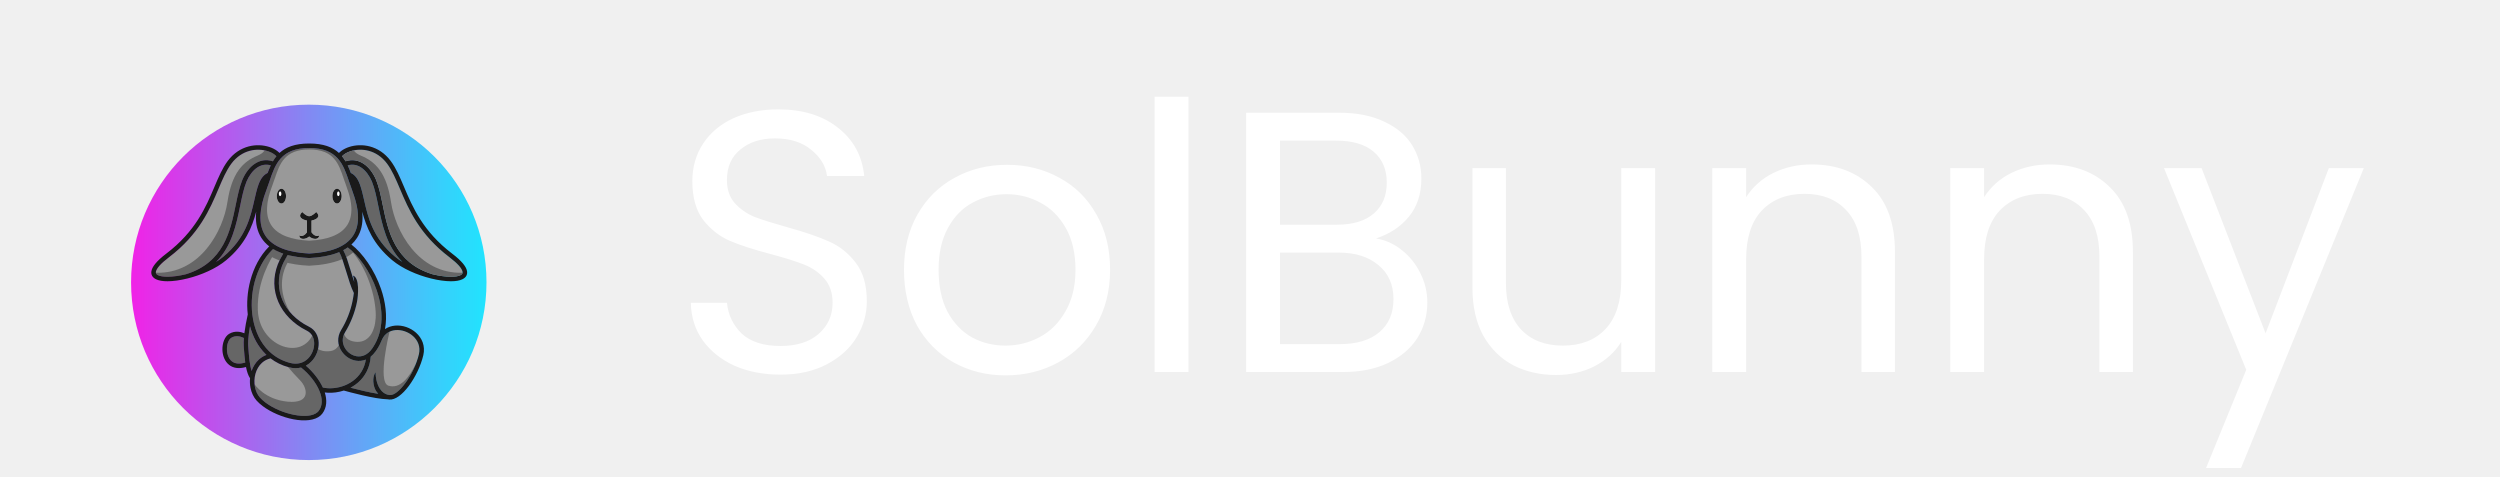
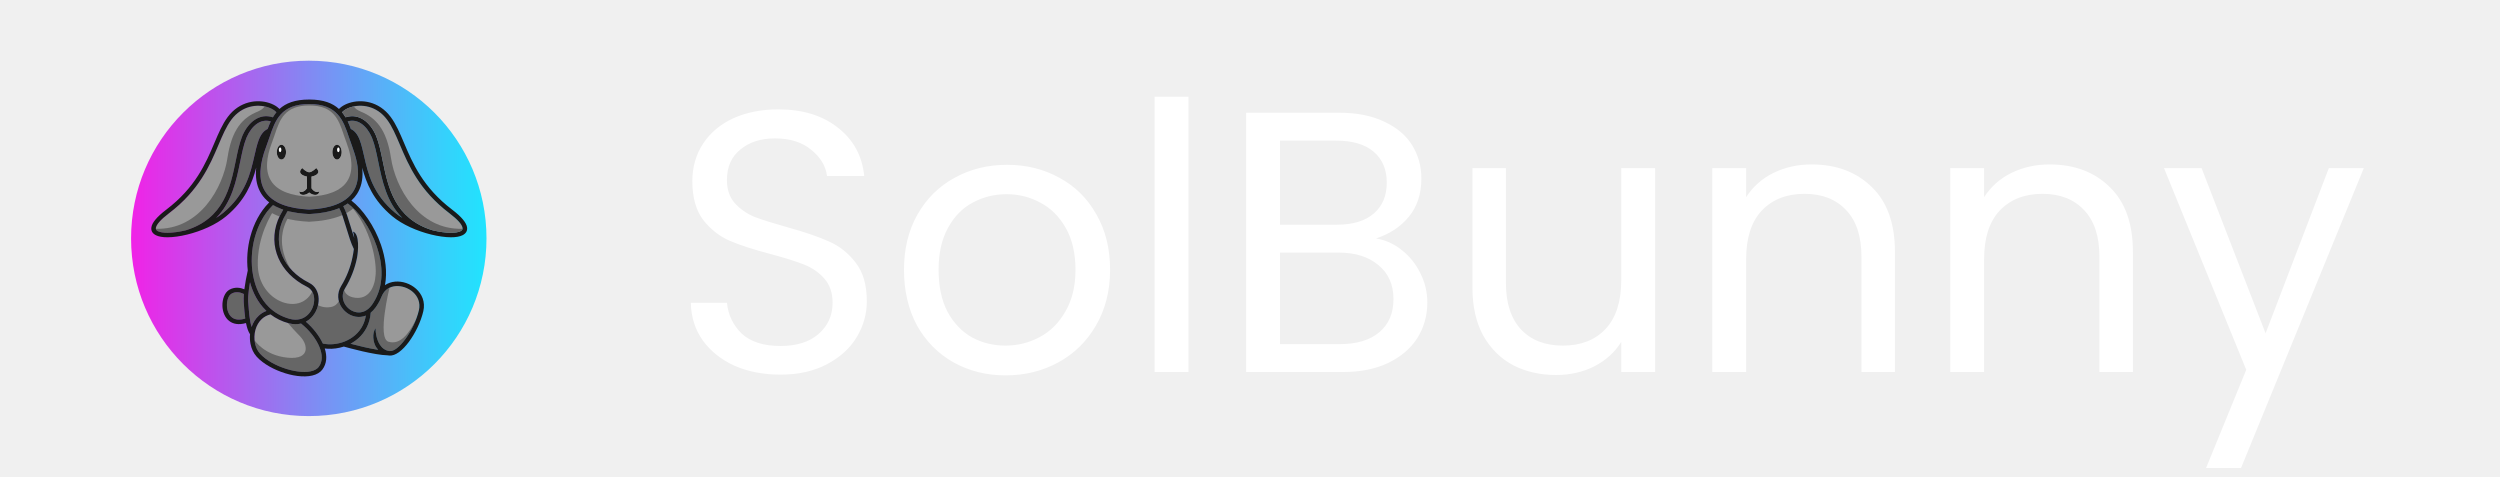
<svg xmlns="http://www.w3.org/2000/svg" width="168" height="32" viewBox="0 0 168 32" fill="none" version="1.1" id="svg895">
  <path d="M52.45 25.175C51.3 25.175 50.267 24.975 49.35 24.575C48.45 24.158 47.742 23.592 47.225 22.875C46.708 22.142 46.442 21.3 46.425 20.35H48.85C48.933 21.167 49.267 21.858 49.85 22.425C50.45 22.975 51.317 23.25 52.45 23.25C53.533 23.25 54.383 22.983 55 22.45C55.633 21.9 55.95 21.2 55.95 20.35C55.95 19.683 55.767 19.142 55.4 18.725C55.033 18.308 54.575 17.992 54.025 17.775C53.475 17.558 52.733 17.325 51.8 17.075C50.65 16.775 49.725 16.475 49.025 16.175C48.342 15.875 47.75 15.408 47.25 14.775C46.767 14.125 46.525 13.258 46.525 12.175C46.525 11.225 46.767 10.383 47.25 9.65C47.733 8.917 48.408 8.35 49.275 7.95C50.158 7.55 51.167 7.35 52.3 7.35C53.933 7.35 55.267 7.758 56.3 8.575C57.35 9.392 57.942 10.475 58.075 11.825H55.575C55.492 11.158 55.142 10.575 54.525 10.075C53.908 9.558 53.092 9.3 52.075 9.3C51.125 9.3 50.35 9.55 49.75 10.05C49.15 10.533 48.85 11.217 48.85 12.1C48.85 12.733 49.025 13.25 49.375 13.65C49.742 14.05 50.183 14.358 50.7 14.575C51.233 14.775 51.975 15.008 52.925 15.275C54.075 15.592 55 15.908 55.7 16.225C56.4 16.525 57 17 57.5 17.65C58 18.283 58.25 19.15 58.25 20.25C58.25 21.1 58.025 21.9 57.575 22.65C57.125 23.4 56.458 24.008 55.575 24.475C54.692 24.942 53.65 25.175 52.45 25.175ZM67.573 25.225C66.29 25.225 65.123 24.933 64.073 24.35C63.039 23.767 62.223 22.942 61.623 21.875C61.039 20.792 60.748 19.542 60.748 18.125C60.748 16.725 61.048 15.492 61.648 14.425C62.264 13.342 63.098 12.517 64.148 11.95C65.198 11.367 66.373 11.075 67.673 11.075C68.973 11.075 70.148 11.367 71.198 11.95C72.248 12.517 73.073 13.333 73.673 14.4C74.29 15.467 74.598 16.708 74.598 18.125C74.598 19.542 74.281 20.792 73.648 21.875C73.031 22.942 72.189 23.767 71.123 24.35C70.056 24.933 68.873 25.225 67.573 25.225ZM67.573 23.225C68.389 23.225 69.156 23.033 69.873 22.65C70.59 22.267 71.165 21.692 71.598 20.925C72.048 20.158 72.273 19.225 72.273 18.125C72.273 17.025 72.056 16.092 71.623 15.325C71.189 14.558 70.623 13.992 69.923 13.625C69.223 13.242 68.465 13.05 67.648 13.05C66.814 13.05 66.048 13.242 65.348 13.625C64.665 13.992 64.115 14.558 63.698 15.325C63.281 16.092 63.073 17.025 63.073 18.125C63.073 19.242 63.273 20.183 63.673 20.95C64.09 21.717 64.639 22.292 65.323 22.675C66.006 23.042 66.756 23.225 67.573 23.225ZM79.864 6.5V25H77.589V6.5H79.864ZM92.466 16.025C93.1 16.125 93.675 16.383 94.191 16.8C94.725 17.217 95.141 17.733 95.441 18.35C95.758 18.967 95.916 19.625 95.916 20.325C95.916 21.208 95.691 22.008 95.241 22.725C94.791 23.425 94.133 23.983 93.266 24.4C92.416 24.8 91.408 25 90.241 25H83.741V7.575H89.991C91.175 7.575 92.183 7.775 93.016 8.175C93.85 8.558 94.475 9.083 94.891 9.75C95.308 10.417 95.516 11.167 95.516 12C95.516 13.033 95.233 13.892 94.666 14.575C94.116 15.242 93.383 15.725 92.466 16.025ZM86.016 15.1H89.841C90.908 15.1 91.733 14.85 92.316 14.35C92.9 13.85 93.191 13.158 93.191 12.275C93.191 11.392 92.9 10.7 92.316 10.2C91.733 9.7 90.891 9.45 89.791 9.45H86.016V15.1ZM90.041 23.125C91.175 23.125 92.058 22.858 92.691 22.325C93.325 21.792 93.641 21.05 93.641 20.1C93.641 19.133 93.308 18.375 92.641 17.825C91.975 17.258 91.083 16.975 89.966 16.975H86.016V23.125H90.041ZM111.223 11.3V25H108.948V22.975C108.515 23.675 107.907 24.225 107.123 24.625C106.357 25.008 105.507 25.2 104.573 25.2C103.507 25.2 102.548 24.983 101.698 24.55C100.848 24.1 100.173 23.433 99.673 22.55C99.19 21.667 98.948 20.592 98.948 19.325V11.3H101.198V19.025C101.198 20.375 101.54 21.417 102.223 22.15C102.907 22.867 103.84 23.225 105.023 23.225C106.24 23.225 107.198 22.85 107.898 22.1C108.598 21.35 108.948 20.258 108.948 18.825V11.3H111.223ZM121.74 11.05C123.406 11.05 124.756 11.558 125.79 12.575C126.823 13.575 127.34 15.025 127.34 16.925V25H125.09V17.25C125.09 15.883 124.748 14.842 124.065 14.125C123.381 13.392 122.448 13.025 121.265 13.025C120.065 13.025 119.106 13.4 118.39 14.15C117.69 14.9 117.34 15.992 117.34 17.425V25H115.065V11.3H117.34V13.25C117.79 12.55 118.398 12.008 119.165 11.625C119.948 11.242 120.806 11.05 121.74 11.05ZM137.731 11.05C139.398 11.05 140.748 11.558 141.781 12.575C142.814 13.575 143.331 15.025 143.331 16.925V25H141.081V17.25C141.081 15.883 140.739 14.842 140.056 14.125C139.373 13.392 138.439 13.025 137.256 13.025C136.056 13.025 135.098 13.4 134.381 14.15C133.681 14.9 133.331 15.992 133.331 17.425V25H131.056V11.3H133.331V13.25C133.781 12.55 134.389 12.008 135.156 11.625C135.939 11.242 136.798 11.05 137.731 11.05ZM158.847 11.3L150.597 31.45H148.247L150.947 24.85L145.422 11.3H147.947L152.247 22.4L156.497 11.3H158.847Z" fill="white" id="path888" />
  <defs id="defs893">
    <clipPath id="clip0_7:4">
      <rect width="26.624" height="25" fill="white" transform="translate(0 5)" id="rect890" />
    </clipPath>
    <clipPath clipPathUnits="userSpaceOnUse" id="clipPath1224">
      <circle style="fill:#ff0000;fill-rule:evenodd;stroke-width:1.121" id="circle1226" cx="424.615" cy="426.01" r="327.91" />
    </clipPath>
  </defs>
  <style type="text/css" id="style2">
	.st0{fill-rule:evenodd;clip-rule:evenodd;fill:url(#SVGID_1_);}
	.st1{fill:#666666;}
	.st2{fill:#999999;}
	.st3{fill:#FFFFFF;}
	.st4{fill:#1A1A1A;}
	.st5{fill-rule:evenodd;clip-rule:evenodd;fill:#FFFFFF;}
</style>
-   <g id="g2828" transform="matrix(0.03641794,0,0,0.03641794,5.286929,3.460593)">
+   <g id="g2828" transform="matrix(0.03641794,0,0,0.03641794,5.286929,0.5052569)">
    <g id="Layer_2" clip-path="url(#clipPath1224)">
      <linearGradient id="SVGID_1_" gradientUnits="userSpaceOnUse" x1="54.232" y1="426.006" x2="795" y2="426.006">
        <stop offset="0" style="stop-color:#FF15E5" id="stop4" />
        <stop offset="0.502" style="stop-color:#8289F3" id="stop6" />
        <stop offset="0.844" style="stop-color:#34D2FC" id="stop8" />
        <stop offset="1" style="stop-color:#15EEFF" id="stop10" />
      </linearGradient>
      <path class="st0" d="M 795,426.01 C 795,630.57 629.17,796.39 424.62,796.39 220.07,796.39 54.23,630.56 54.23,426.01 54.23,221.45 220.06,55.63 424.61,55.63 629.16,55.63 795,221.45 795,426.01 Z" id="path13" style="fill:url(#SVGID_1_)" />
    </g>
    <g id="Layer_1">
      <path class="st1" d="m 319.09,589.45 c 2.73,-8.1 7.26,-15.53 13.63,-21.25 3.9,-3.5 8.48,-6.37 13.73,-8.35 -0.46,-0.44 -0.92,-0.88 -1.37,-1.32 -14.08,-13.86 -23.62,-31.84 -28.94,-51.6 -0.81,4.61 -1.5,9.09 -2.04,13.33 -1.18,9.21 -1.69,17.3 -1.21,23.18 l 0.43,5.77 c 0.88,12.04 2.1,28.68 5.77,40.24 z" id="path16" />
      <path class="st2" d="m 353.97,566.24 c -6.24,1.49 -11.46,4.36 -15.68,8.15 -5.94,5.33 -9.96,12.52 -12.13,20.33 -2.19,7.91 -2.46,16.45 -0.88,24.39 1.48,7.41 4.57,14.23 9.22,19.41 2.84,3.16 6.23,6.2 10.03,9.08 14.34,10.85 34.34,19.25 53.06,22.86 18.13,3.5 34.79,2.56 43.23,-5.03 0.8,-0.72 1.53,-1.5 2.17,-2.35 7.42,-9.8 6.82,-22.88 1.49,-36.17 -6.41,-15.99 -19.52,-32.14 -34.11,-43.75 -6.74,1.69 -14.38,1.71 -22.79,-0.54 -12.89,-3.46 -24.07,-9.09 -33.61,-16.38 z" id="path18" />
      <path class="st1" d="m 324.53,614.06 c 0.17,1.7 0.42,3.39 0.75,5.04 1.48,7.41 4.57,14.23 9.22,19.41 2.84,3.16 6.23,6.2 10.03,9.08 14.34,10.85 34.34,19.25 53.06,22.86 18.13,3.5 34.79,2.56 43.23,-5.03 0.8,-0.72 1.53,-1.5 2.17,-2.35 7.42,-9.8 6.82,-22.88 1.49,-36.17 -6.41,-15.99 -19.52,-32.14 -34.11,-43.75 -6.74,1.69 -14.38,1.71 -22.79,-0.54 -0.44,-0.12 -0.87,-0.24 -1.3,-0.36 5.39,6.39 13.75,16 22.11,24.37 14.02,14.02 20.52,43.55 -22.53,39.55 -43,-4 -61.3,-32.06 -61.33,-32.11 z" id="path20" />
      <path class="st2" d="m 552.66,631.68 c -1.45,-1.61 -2.76,-3.36 -3.94,-5.2 -5.33,-8.32 -7.87,-25.55 -0.8,-34.65 -0.22,8.25 1.79,20.77 7.8,30.16 4.01,6.26 9.88,11.06 18.16,11.92 7.95,0.83 18.65,-8.3 28.64,-21.73 11.23,-15.1 21.11,-35.4 25.32,-53.66 3.17,-13.75 -2.01,-25.41 -10.81,-33.32 -4.4,-3.96 -9.69,-6.99 -15.31,-8.91 -5.62,-1.92 -11.54,-2.72 -17.17,-2.21 -10.33,0.94 -19.82,6.37 -24.82,17.56 -2.48,6.34 -5.62,12.51 -9.5,18.44 -0.63,0.96 -1.36,2.02 -2.17,3.17 -2.86,4.02 -5.94,7.28 -9.17,9.86 -0.36,4.79 -1.12,9.32 -2.23,13.59 -4.92,18.99 -16.67,32.65 -30.95,41.36 -1.34,0.82 -2.71,1.59 -4.09,2.32 12.52,3.33 33.39,8.54 51.04,11.3 z" id="path22" />
      <path class="st1" d="m 552.66,631.68 c -1.45,-1.61 -2.76,-3.36 -3.94,-5.2 -5.33,-8.32 -7.87,-25.55 -0.8,-34.65 -0.22,8.25 1.79,20.77 7.8,30.16 4.01,6.26 9.88,11.06 18.16,11.92 7.95,0.83 18.65,-8.3 28.64,-21.73 7.64,-10.27 14.65,-22.94 19.68,-35.75 -13.32,26.41 -29.49,46.71 -50.62,40.21 -21.13,-6.51 2.03,-99.55 2.05,-99.61 -5.81,2.8 -10.74,7.56 -13.9,14.61 -2.48,6.34 -5.62,12.51 -9.5,18.44 -0.63,0.96 -1.36,2.02 -2.17,3.17 -2.86,4.02 -5.94,7.28 -9.17,9.86 -0.36,4.79 -1.12,9.32 -2.23,13.59 -4.92,18.99 -16.67,32.65 -30.95,41.36 -1.34,0.82 -2.71,1.59 -4.09,2.32 12.52,3.33 33.39,8.54 51.04,11.3 z" id="path24" />
      <path class="st1" d="m 307.36,573.89 c -1.2,-8.43 -1.83,-17.01 -2.34,-24.1 -0.14,-1.88 -0.27,-3.64 -0.43,-5.7 -0.34,-4.25 -0.23,-9.51 0.26,-15.44 -3.34,-1.66 -7.24,-2.99 -11.31,-3.25 -3.74,-0.24 -7.67,0.43 -11.47,2.62 -5.65,3.25 -8.8,12.63 -8.49,22.34 0.14,4.27 0.97,8.55 2.58,12.37 1.54,3.65 3.81,6.87 6.87,9.2 5.29,4.02 13.23,5.44 24.33,1.96 z" id="path26" />
      <path class="st2" d="m 358.71,364.41 c -0.67,0.59 -1.37,1.26 -2.08,1.99 -14.99,15.23 -25.76,35.83 -31.76,58.24 -6.08,22.68 -7.27,47.15 -3.04,69.78 4.2,22.45 13.72,43.05 29.09,58.18 10.25,10.09 23.13,17.77 38.82,21.97 14.16,3.79 25.51,-0.24 33.2,-7.76 3.92,-3.84 6.93,-8.58 8.9,-13.65 1.98,-5.09 2.92,-10.51 2.71,-15.69 -0.38,-9.29 -4.51,-17.8 -13.1,-22.07 -3.46,-1.72 -6.79,-3.56 -9.97,-5.49 -23.07,-14.07 -38.92,-33.78 -46.1,-55.86 -7.21,-22.17 -5.68,-46.66 6.01,-70.19 1.42,-2.85 2.97,-5.67 4.68,-8.47 0.52,-0.85 0.97,-1.65 1.36,-2.4 -1.49,-0.51 -2.94,-1.03 -4.36,-1.58 -5.25,-2.05 -10.03,-4.38 -14.36,-7 z" id="path28" />
      <path class="st1" d="m 358.71,364.41 c -0.67,0.59 -1.37,1.26 -2.08,1.99 -14.99,15.23 -25.76,35.83 -31.76,58.24 -6.08,22.68 -7.27,47.15 -3.04,69.78 4.2,22.45 13.72,43.05 29.09,58.18 10.25,10.09 23.13,17.77 38.82,21.97 14.16,3.79 25.51,-0.24 33.2,-7.76 3.92,-3.84 6.93,-8.58 8.9,-13.65 1.98,-5.09 2.92,-10.51 2.71,-15.69 -0.19,-4.76 -1.37,-9.33 -3.64,-13.21 -22.82,46.15 -98.58,18.01 -100.35,-47.97 -1.39,-51.62 22.98,-93.05 33.76,-108.76 -1.95,-1 -3.82,-2.03 -5.61,-3.12 z" id="path30" />
      <path class="st1" d="m 358.71,364.41 c -0.67,0.59 -1.37,1.26 -2.08,1.99 -2.58,2.62 -5.04,5.4 -7.36,8.32 5.54,3.86 11.95,7.21 19.25,10.04 0.68,0.26 1.37,0.52 2.07,0.78 0.27,-0.57 0.54,-1.13 0.82,-1.69 1.42,-2.85 2.97,-5.67 4.68,-8.47 0.52,-0.85 0.97,-1.65 1.36,-2.4 -1.49,-0.51 -2.94,-1.03 -4.36,-1.58 -5.27,-2.04 -10.05,-4.37 -14.38,-6.99 z" id="path32" />
      <path class="st1" d="m 425.41,178.11 c -52.55,0 -62.82,30.37 -73.22,61.15 -1.84,5.44 -3.68,10.9 -5.76,16.27 -6.58,17 -10.32,32.48 -10.98,46.2 -0.71,14.7 2.12,27.36 8.75,37.71 6.64,10.35 17.17,18.52 31.88,24.21 13.1,5.08 29.49,8.2 49.34,9.17 19.85,-0.97 36.23,-4.09 49.34,-9.17 14.7,-5.7 25.24,-13.86 31.87,-24.21 6.63,-10.34 9.46,-23.01 8.75,-37.71 -1.1,-22.73 -9.65,-41.48 -16.74,-62.47 -10.41,-30.78 -20.67,-61.15 -73.23,-61.15 z" id="path34" />
      <path class="st2" d="m 425.41,180.8 c -45.43,0 -54.3,26.25 -63.29,52.85 -1.59,4.71 -3.18,9.42 -4.98,14.06 -5.69,14.69 -8.92,28.07 -9.49,39.94 -0.61,12.7 1.83,23.65 7.56,32.59 5.74,8.95 14.84,16.01 27.55,20.93 11.33,4.39 25.49,7.09 42.65,7.93 17.16,-0.84 31.32,-3.54 42.65,-7.93 12.71,-4.92 21.81,-11.98 27.55,-20.93 5.73,-8.94 8.18,-19.89 7.56,-32.59 -0.95,-19.64 -8.34,-35.85 -14.47,-54 -8.99,-26.6 -17.86,-52.85 -63.29,-52.85 z" id="path36" />
      <path class="st2" d="m 488.27,366.6 c 4.83,8.6 9.08,22.67 13.47,37.2 2.21,7.31 4.45,14.74 6.79,21.55 -0.35,-4.15 -1.07,-8.12 -2.27,-11.87 12.51,3.9 9.55,37.06 7.3,48.48 -3.86,19.61 -11.8,39.51 -21.95,56.01 -6.54,10.63 -5.12,21.93 0.49,30.49 2.37,3.61 5.47,6.74 9.01,9.12 h 0.02 c 3.54,2.39 7.52,4.04 11.65,4.73 9.52,1.57 20.11,-2.04 28.51,-13.88 0.61,-0.86 1.27,-1.84 1.98,-2.91 20.49,-31.31 18.62,-70.24 6.69,-104.89 -11.93,-34.64 -33.77,-64.86 -53.46,-79.07 -2.56,1.8 -5.3,3.48 -8.23,5.04 z" id="path38" />
      <path class="st1" d="m 489.81,521.34 c -4.4,9.61 -2.74,19.47 2.29,27.12 2.37,3.61 5.47,6.74 9.01,9.12 h 0.02 c 3.54,2.39 7.52,4.04 11.65,4.73 9.52,1.57 20.11,-2.04 28.51,-13.88 0.61,-0.86 1.27,-1.84 1.98,-2.91 20.49,-31.31 18.62,-70.24 6.69,-104.89 -10.84,-31.48 -29.86,-59.3 -48.02,-74.78 37.22,42.3 47.62,100.37 46.12,125.9 -1.5,25.53 -13.26,46.81 -37.79,43.8 -13.59,-1.67 -18.65,-8.47 -20.46,-14.21 z" id="path40" />
      <path class="st1" d="m 488.27,366.6 c 1.96,3.49 3.82,7.88 5.64,12.83 4.91,-2.67 9.28,-5.64 13.13,-8.92 -3.54,-3.44 -7.08,-6.44 -10.55,-8.95 -2.55,1.8 -5.29,3.48 -8.22,5.04 z" id="path42" />
      <path class="st2" d="m 492.44,202.59 c 12.64,-4.23 24.02,-1.72 33.53,4.65 9.8,6.56 17.51,17.28 22.46,28.83 0.2,0.45 0.42,0.98 0.65,1.53 5.2,12.82 8.4,28.41 11.83,45.13 9.95,48.44 21.93,106.74 91.88,128.23 l -0.01,0.02 c 12.42,3.02 24.21,4.64 33.96,4.67 7.6,0.03 13.77,-0.91 17.75,-2.88 2.83,-1.4 4.29,-3.42 3.88,-6.1 -0.93,-6 -8.16,-14.87 -24.21,-27.07 -55.82,-42.43 -75.35,-88.49 -91.42,-126.39 -7.52,-17.74 -14.27,-33.64 -23.6,-46.21 -4.88,-6.57 -10.34,-11.7 -16.1,-15.59 -11.4,-7.7 -23.94,-10.53 -35.36,-10.15 -11.35,0.37 -21.51,3.88 -28.26,8.89 -1.3,0.97 -2.47,1.99 -3.48,3.05 2.43,2.96 4.57,6.1 6.5,9.39 z" id="path44" />
      <path class="st1" d="m 597.24,388.26 c -29.07,-28.9 -37.28,-68.84 -44.47,-103.86 -3.34,-16.28 -6.46,-31.45 -11.41,-43.66 l -0.57,-1.39 c -4.37,-10.2 -11.05,-19.58 -19.44,-25.19 -7.11,-4.76 -15.56,-6.76 -24.95,-4.06 2.15,4.52 4.03,9.24 5.79,14.05 3.09,1.37 6.12,3.57 8.94,6.89 2.86,3.38 5.51,7.95 7.73,14.02 v 0.02 c 3.22,8.81 5.46,18.65 7.87,29.27 7.13,31.45 15.85,69.85 57.09,104.27 4.09,3.41 8.61,6.63 13.42,9.64 z" id="path46" />
      <path class="st3" d="m 429.6,311.91 c 0.05,6.03 0.12,17.54 0.01,21.7 2.17,3.6 8.99,9.47 14.22,5.69 -0.65,8.99 -11.94,7.62 -18.41,2.03 -6.47,5.6 -17.76,6.96 -18.41,-2.03 5.23,3.78 12.06,-2.09 14.22,-5.69 -0.11,-4.16 -0.04,-15.66 0.01,-21.7 -7.98,-1.44 -18.48,-6.62 -8.69,-15.73 0.02,0.02 7.26,7.8 12.85,7.8 5.58,0 12.83,-7.78 12.85,-7.8 9.79,9.1 -0.67,14.29 -8.65,15.73 z" id="path48" />
      <path class="st3" d="m 476.72,253.22 c 4.7,0 8.51,6.11 8.51,13.64 0,7.53 -3.81,13.64 -8.51,13.64 -4.7,0 -8.51,-6.11 -8.51,-13.64 0,-7.53 3.81,-13.64 8.51,-13.64 z" id="path50" />
      <path class="st3" d="m 374.1,253.22 c 4.7,0 8.51,6.11 8.51,13.64 0,7.53 -3.81,13.64 -8.51,13.64 -4.7,0 -8.51,-6.11 -8.51,-13.64 0,-7.53 3.81,-13.64 8.51,-13.64 z" id="path52" />
      <path class="st1" d="m 253.58,388.26 c 4.81,-3 9.33,-6.22 13.44,-9.65 41.24,-34.42 49.95,-72.83 57.09,-104.27 2.41,-10.61 4.64,-20.46 7.87,-29.27 v -0.02 c 2.22,-6.07 4.86,-10.64 7.73,-14.02 2.81,-3.32 5.84,-5.52 8.94,-6.89 1.76,-4.81 3.64,-9.53 5.79,-14.05 -9.39,-2.7 -17.84,-0.7 -24.95,4.06 -8.39,5.61 -15.07,15 -19.44,25.19 l -0.58,1.39 c -4.95,12.21 -8.07,27.38 -11.41,43.66 -7.2,35.03 -15.41,74.97 -44.48,103.87 z" id="path54" />
      <path class="st2" d="m 364.87,193.22 c -1.01,-1.06 -2.18,-2.08 -3.48,-3.05 -6.75,-5.01 -16.92,-8.52 -28.26,-8.89 -11.42,-0.38 -23.96,2.45 -35.36,10.15 -5.75,3.89 -11.22,9.01 -16.1,15.59 -9.34,12.57 -16.08,28.48 -23.6,46.21 -16.07,37.9 -35.6,83.96 -91.42,126.39 -16.04,12.19 -23.28,21.07 -24.21,27.07 -0.41,2.67 1.05,4.69 3.87,6.1 3.98,1.97 10.16,2.9 17.75,2.88 9.75,-0.03 21.54,-1.65 33.96,-4.67 l -0.01,-0.02 c 69.95,-21.5 81.93,-79.79 91.88,-128.23 3.43,-16.72 6.64,-32.31 11.83,-45.13 l 0.64,-1.54 c 4.96,-11.54 12.66,-22.26 22.47,-28.83 9.52,-6.37 20.89,-8.88 33.54,-4.65 1.94,-3.3 4.09,-6.44 6.5,-9.38 z" id="path56" />
      <path class="st1" d="m 364.87,193.22 c -1.01,-1.06 -2.18,-2.08 -3.48,-3.05 -4.67,-3.47 -10.97,-6.21 -18.17,-7.7 -2.28,3.52 -6.35,6.91 -13.16,9.69 -27.03,11.01 -47.55,32.04 -55.56,85.6 -8.01,53.56 -50.4,132.9 -132.07,130.53 0.28,1.9 1.65,3.4 3.89,4.5 3.98,1.97 10.16,2.9 17.75,2.88 9.75,-0.03 21.54,-1.65 33.96,-4.67 l -0.01,-0.02 c 69.95,-21.5 81.93,-79.79 91.88,-128.23 3.43,-16.72 6.64,-32.31 11.83,-45.13 l 0.64,-1.54 c 4.96,-11.54 12.66,-22.26 22.47,-28.83 9.52,-6.37 20.89,-8.88 33.54,-4.65 1.93,-3.3 4.08,-6.44 6.49,-9.38 z" id="path58" />
      <path class="st2" d="m 450.59,620.07 c 3.08,0.68 6.34,1.1 9.7,1.28 13.42,0.7 28.38,-2.65 41.08,-10.39 12.58,-7.67 22.92,-19.67 27.24,-36.34 0.51,-1.98 0.94,-4.03 1.28,-6.15 -6.11,2.52 -12.43,3.05 -18.46,2.06 -5.37,-0.89 -10.48,-3 -14.97,-6.03 -4.48,-3.03 -8.38,-6.96 -11.34,-11.47 -7.25,-11.06 -9.08,-25.67 -0.62,-39.42 9.66,-15.7 17.2,-34.62 20.87,-53.24 0.97,-4.94 1.82,-9.86 2.43,-14.68 -5.24,-10.31 -9.71,-25.14 -14.05,-39.51 -4.38,-14.5 -8.61,-28.51 -13.01,-35.99 -0.98,0.42 -1.98,0.82 -3,1.21 -13.98,5.41 -31.3,8.73 -52.14,9.73 h -0.39 c -15.05,-0.73 -28.26,-2.66 -39.7,-5.71 l -0.24,0.5 h -0.02 c -0.62,1.28 -1.32,2.54 -2.08,3.79 -1.58,2.6 -3.02,5.21 -4.32,7.81 -10.68,21.49 -12.1,43.8 -5.55,63.93 6.57,20.22 21.18,38.33 42.51,51.33 2.98,1.82 6.09,3.53 9.31,5.14 11.64,5.78 17.24,17.03 17.73,29.21 0.26,6.31 -0.88,12.88 -3.27,19.02 -2.39,6.16 -6.05,11.91 -10.83,16.59 -2.8,2.74 -5.97,5.11 -9.5,6.99 13.03,11.19 24.61,25.67 31.34,40.34 z" id="path60" />
      <path class="st1" d="m 393.74,377.36 c -2.84,-0.59 -5.58,-1.23 -8.22,-1.94 l -0.24,0.5 h -0.02 c -0.62,1.28 -1.32,2.54 -2.08,3.79 -1.58,2.6 -3.02,5.21 -4.32,7.81 -10.68,21.49 -12.1,43.8 -5.55,63.93 3.42,10.53 9.02,20.49 16.62,29.45 -29.41,-51.55 -8.14,-88.66 3.81,-103.54 z" id="path62" />
      <path class="st1" d="m 450.59,620.07 c 3.08,0.68 6.34,1.1 9.7,1.28 13.42,0.7 28.38,-2.65 41.08,-10.39 12.58,-7.67 22.92,-19.67 27.24,-36.34 0.51,-1.98 0.94,-4.03 1.28,-6.15 -6.11,2.52 -12.43,3.05 -18.46,2.06 -5.37,-0.89 -10.48,-3 -14.97,-6.03 -4.48,-3.03 -8.38,-6.96 -11.34,-11.47 -2.27,-3.46 -4.01,-7.26 -5.06,-11.28 -2.39,4.5 -6.99,9.82 -15.6,11.07 -11.05,1.61 -19.05,-1.61 -22.74,-3.6 -0.53,2.35 -1.24,4.67 -2.12,6.93 -2.39,6.16 -6.05,11.91 -10.83,16.59 -2.8,2.74 -5.97,5.11 -9.5,6.99 13.01,11.19 24.59,25.67 31.32,40.34 z" id="path64" />
      <path class="st1" d="m 486.39,383.09 c -1.87,-5.2 -3.74,-9.67 -5.65,-12.9 -0.98,0.42 -1.98,0.82 -3,1.21 -13.98,5.41 -31.3,8.73 -52.14,9.73 h -0.39 c -15.05,-0.73 -28.26,-2.66 -39.7,-5.71 l -0.24,0.5 h -0.02 c -0.62,1.28 -1.32,2.54 -2.08,3.79 -1.58,2.6 -3.02,5.21 -4.32,7.81 l -0.31,0.63 c 13.2,3.87 28.78,6.3 46.86,7.18 22.89,-1.12 41.79,-4.72 56.9,-10.58 1.41,-0.52 2.77,-1.08 4.09,-1.66 z" id="path66" />
      <path class="st4" d="m 319.09,589.45 c 2.73,-8.1 7.26,-15.53 13.63,-21.25 3.9,-3.5 8.48,-6.37 13.73,-8.35 -0.46,-0.44 -0.92,-0.88 -1.37,-1.32 -14.08,-13.86 -23.62,-31.84 -28.94,-51.6 -0.81,4.61 -1.5,9.09 -2.04,13.33 -1.18,9.21 -1.69,17.3 -1.21,23.18 l 0.43,5.77 c 0.88,12.04 2.1,28.68 5.77,40.24 z m 34.88,-23.21 c -6.24,1.49 -11.46,4.36 -15.68,8.15 -5.94,5.33 -9.96,12.52 -12.13,20.33 -2.19,7.91 -2.46,16.45 -0.88,24.39 1.48,7.41 4.57,14.23 9.22,19.41 2.84,3.16 6.23,6.2 10.03,9.08 14.34,10.85 34.34,19.25 53.06,22.86 18.13,3.5 34.79,2.56 43.23,-5.03 0.8,-0.72 1.53,-1.5 2.17,-2.35 7.42,-9.8 6.82,-22.88 1.49,-36.17 -6.41,-15.99 -19.52,-32.14 -34.11,-43.75 -6.74,1.69 -14.38,1.71 -22.79,-0.54 -12.89,-3.46 -24.07,-9.09 -33.61,-16.38 z m 198.69,65.44 c -1.45,-1.61 -2.76,-3.36 -3.94,-5.2 -5.33,-8.32 -7.87,-25.55 -0.8,-34.65 -0.22,8.25 1.79,20.77 7.8,30.16 4.01,6.26 9.88,11.06 18.16,11.92 7.95,0.83 18.65,-8.3 28.64,-21.73 11.23,-15.1 21.11,-35.4 25.32,-53.66 3.17,-13.75 -2.01,-25.41 -10.81,-33.32 -4.4,-3.96 -9.69,-6.99 -15.31,-8.91 -5.62,-1.92 -11.54,-2.72 -17.17,-2.21 -10.33,0.94 -19.82,6.37 -24.82,17.56 -2.48,6.34 -5.62,12.51 -9.5,18.44 -0.63,0.96 -1.36,2.02 -2.17,3.17 -2.86,4.02 -5.94,7.28 -9.17,9.86 -0.36,4.79 -1.12,9.32 -2.23,13.59 -4.92,18.99 -16.67,32.65 -30.95,41.36 -1.34,0.82 -2.71,1.59 -4.09,2.32 12.52,3.33 33.39,8.54 51.04,11.3 z m -245.3,-57.79 c -1.2,-8.43 -1.83,-17.01 -2.34,-24.1 -0.14,-1.88 -0.27,-3.64 -0.43,-5.7 -0.34,-4.25 -0.23,-9.51 0.26,-15.44 -3.34,-1.66 -7.24,-2.99 -11.31,-3.25 -3.74,-0.24 -7.67,0.43 -11.47,2.62 -5.65,3.25 -8.8,12.63 -8.49,22.34 0.14,4.27 0.97,8.55 2.58,12.37 1.54,3.65 3.81,6.87 6.87,9.2 5.29,4.02 13.23,5.44 24.33,1.96 z m 51.35,-209.48 c -0.67,0.59 -1.37,1.26 -2.08,1.99 -14.99,15.23 -25.76,35.83 -31.76,58.24 -6.08,22.68 -7.27,47.15 -3.04,69.78 4.2,22.45 13.72,43.05 29.09,58.18 10.25,10.09 23.13,17.77 38.82,21.97 14.16,3.79 25.51,-0.24 33.2,-7.76 3.92,-3.84 6.93,-8.58 8.9,-13.65 1.98,-5.09 2.92,-10.51 2.71,-15.69 -0.38,-9.29 -4.51,-17.8 -13.1,-22.07 -3.46,-1.72 -6.79,-3.56 -9.97,-5.49 -23.07,-14.07 -38.92,-33.78 -46.1,-55.86 -7.21,-22.17 -5.68,-46.66 6.01,-70.19 1.42,-2.85 2.97,-5.67 4.68,-8.47 0.52,-0.85 0.97,-1.65 1.36,-2.4 -1.49,-0.51 -2.94,-1.03 -4.36,-1.58 -5.25,-2.05 -10.03,-4.38 -14.36,-7 z m 66.7,-186.3 c -52.55,0 -62.82,30.37 -73.22,61.15 -1.84,5.44 -3.68,10.9 -5.76,16.27 -6.58,17 -10.32,32.48 -10.98,46.2 -0.71,14.7 2.12,27.36 8.75,37.71 6.64,10.35 17.17,18.52 31.88,24.21 13.1,5.08 29.49,8.2 49.34,9.17 19.85,-0.97 36.23,-4.09 49.34,-9.17 14.7,-5.7 25.24,-13.86 31.87,-24.21 6.63,-10.34 9.46,-23.01 8.75,-37.71 -1.1,-22.73 -9.65,-41.48 -16.74,-62.47 -10.41,-30.78 -20.67,-61.15 -73.23,-61.15 z m 62.86,188.49 c 4.83,8.6 9.08,22.67 13.47,37.2 2.21,7.31 4.45,14.74 6.79,21.55 -0.35,-4.15 -1.07,-8.12 -2.27,-11.87 12.51,3.9 9.55,37.06 7.3,48.48 -3.86,19.61 -11.8,39.51 -21.95,56.01 -6.54,10.63 -5.12,21.93 0.49,30.49 2.37,3.61 5.47,6.74 9.01,9.12 h 0.02 c 3.54,2.39 7.52,4.04 11.65,4.73 9.52,1.57 20.11,-2.04 28.51,-13.88 0.61,-0.86 1.27,-1.84 1.98,-2.91 20.49,-31.31 18.62,-70.24 6.69,-104.89 -11.93,-34.64 -33.77,-64.86 -53.46,-79.07 -2.56,1.8 -5.3,3.48 -8.23,5.04 z m 4.17,-164.01 c 12.64,-4.23 24.02,-1.72 33.53,4.65 9.8,6.56 17.51,17.28 22.46,28.83 0.2,0.45 0.42,0.98 0.65,1.53 5.2,12.82 8.4,28.41 11.83,45.13 9.95,48.44 21.93,106.74 91.88,128.23 l -0.01,0.02 c 12.42,3.02 24.21,4.64 33.96,4.67 7.6,0.03 13.77,-0.91 17.75,-2.88 2.83,-1.4 4.29,-3.42 3.88,-6.1 -0.93,-6 -8.16,-14.87 -24.21,-27.07 -55.82,-42.43 -75.35,-88.49 -91.42,-126.39 -7.52,-17.74 -14.27,-33.64 -23.6,-46.21 -4.88,-6.57 -10.34,-11.7 -16.1,-15.59 -11.4,-7.7 -23.94,-10.53 -35.36,-10.15 -11.35,0.37 -21.51,3.88 -28.26,8.89 -1.3,0.97 -2.47,1.99 -3.48,3.05 2.43,2.96 4.57,6.1 6.5,9.39 z m 104.8,185.67 c -29.07,-28.9 -37.28,-68.84 -44.47,-103.86 -3.34,-16.28 -6.46,-31.45 -11.41,-43.66 l -0.57,-1.39 c -4.37,-10.2 -11.05,-19.58 -19.44,-25.19 -7.11,-4.76 -15.56,-6.76 -24.95,-4.06 2.15,4.52 4.03,9.24 5.79,14.05 3.09,1.37 6.12,3.57 8.94,6.89 2.86,3.38 5.51,7.95 7.73,14.02 v 0.02 c 3.22,8.81 5.46,18.65 7.87,29.27 7.13,31.45 15.85,69.85 57.09,104.27 4.09,3.41 8.61,6.63 13.42,9.64 z M 429.6,311.91 c 0.05,6.03 0.12,17.54 0.01,21.7 2.17,3.6 8.99,9.47 14.22,5.69 -0.65,8.99 -11.94,7.62 -18.41,2.03 -6.47,5.6 -17.76,6.96 -18.41,-2.03 5.23,3.78 12.06,-2.09 14.22,-5.69 -0.11,-4.16 -0.04,-15.66 0.01,-21.7 -7.98,-1.44 -18.48,-6.62 -8.69,-15.73 0.02,0.02 7.26,7.8 12.85,7.8 5.58,0 12.83,-7.78 12.85,-7.8 9.79,9.1 -0.67,14.29 -8.65,15.73 z m 47.12,-58.69 c 4.7,0 8.51,6.11 8.51,13.64 0,7.53 -3.81,13.64 -8.51,13.64 -4.7,0 -8.51,-6.11 -8.51,-13.64 0,-7.53 3.81,-13.64 8.51,-13.64 z m -102.62,0 c 4.7,0 8.51,6.11 8.51,13.64 0,7.53 -3.81,13.64 -8.51,13.64 -4.7,0 -8.51,-6.11 -8.51,-13.64 0,-7.53 3.81,-13.64 8.51,-13.64 z m -46.52,42.32 c -7.47,28.38 -20.1,60.13 -55.21,89.45 -19.02,15.87 -46.39,27.56 -71.5,33.81 l -0.39,0.12 -0.01,-0.02 c -13.31,3.28 -25.96,5.04 -36.39,5.07 -8.85,0.03 -16.29,-1.18 -21.44,-3.73 -6.3,-3.12 -9.49,-8.01 -8.44,-14.83 1.24,-8 9.46,-18.75 27.43,-32.41 54.04,-41.08 73.1,-86.02 88.78,-123 7.73,-18.24 14.67,-34.6 24.58,-47.94 5.49,-7.4 11.64,-13.17 18.12,-17.54 12.97,-8.76 27.26,-11.98 40.28,-11.55 13.09,0.43 24.96,4.59 32.96,10.53 1.56,1.16 2.98,2.39 4.25,3.67 11.51,-10.58 28.31,-17.4 54.82,-17.4 26.51,0 43.31,6.81 54.82,17.4 1.27,-1.28 2.68,-2.51 4.24,-3.67 8,-5.94 19.87,-10.09 32.95,-10.53 13.02,-0.43 27.31,2.79 40.28,11.55 6.48,4.38 12.63,10.14 18.12,17.54 9.91,13.34 16.85,29.7 24.58,47.94 15.68,36.98 34.74,81.92 88.78,123 17.97,13.66 26.2,24.41 27.43,32.41 1.05,6.82 -2.14,11.71 -8.44,14.83 -5.14,2.55 -12.58,3.75 -21.43,3.73 -10.43,-0.04 -23.09,-1.79 -36.39,-5.07 l -0.01,0.02 -0.39,-0.12 c -25.12,-6.25 -52.49,-17.94 -71.5,-33.81 -35.12,-29.32 -47.74,-61.07 -55.22,-89.45 0.2,1.96 0.35,3.89 0.44,5.79 0.79,16.44 -2.45,30.75 -10.05,42.6 -2.86,4.46 -6.32,8.55 -10.41,12.27 20.41,15.6 42.51,46.57 54.62,81.73 8.23,23.92 11.89,49.84 7.38,74.34 5.52,-3.77 11.92,-5.85 18.58,-6.46 6.83,-0.62 13.92,0.32 20.59,2.6 6.68,2.28 12.97,5.89 18.21,10.6 10.89,9.79 17.3,24.26 13.35,41.37 -4.46,19.34 -14.9,40.81 -26.75,56.75 -11.65,15.66 -25,26.22 -36.17,25.06 -0.86,-0.09 -1.7,-0.21 -2.52,-0.36 -24.9,-0.52 -73.26,-13.94 -81.25,-16.2 -9.77,3.22 -19.93,4.53 -29.4,4.04 -1.95,-0.1 -3.87,-0.28 -5.76,-0.53 4.45,14.09 3.9,27.91 -4.47,38.97 -0.97,1.28 -2.05,2.45 -3.25,3.52 -10.57,9.49 -29.87,10.97 -50.37,7.02 -19.9,-3.84 -41.19,-12.8 -56.51,-24.39 -4.22,-3.19 -8,-6.59 -11.2,-10.15 -5.7,-6.34 -9.46,-14.54 -11.21,-23.35 -1.15,-5.77 -1.44,-11.83 -0.87,-17.83 -3.52,-5.15 -5.86,-12.61 -7.48,-20.75 -13.52,3.97 -23.65,1.8 -30.79,-3.63 -4.27,-3.25 -7.39,-7.64 -9.48,-12.59 -2.02,-4.79 -3.06,-10.09 -3.23,-15.33 -0.4,-12.52 4.3,-24.99 12.66,-29.8 5.4,-3.11 10.92,-4.06 16.14,-3.73 4.19,0.27 8.16,1.37 11.71,2.84 l 0.09,-0.71 c 1.35,-10.49 3.54,-22.31 6.18,-34.03 -2.36,-20.72 -0.65,-42.41 4.78,-62.69 6.36,-23.73 17.83,-45.62 33.88,-61.92 0.32,-0.33 0.65,-0.65 0.98,-0.97 -5.9,-4.56 -10.71,-9.8 -14.47,-15.67 -7.6,-11.85 -10.85,-26.15 -10.05,-42.6 0.09,-1.92 0.24,-3.85 0.44,-5.81 z m -74,92.72 c 4.81,-3 9.33,-6.22 13.44,-9.65 41.24,-34.42 49.95,-72.83 57.09,-104.27 2.41,-10.61 4.64,-20.46 7.87,-29.27 v -0.02 c 2.22,-6.07 4.86,-10.64 7.73,-14.02 2.81,-3.32 5.84,-5.52 8.94,-6.89 1.76,-4.81 3.64,-9.53 5.79,-14.05 -9.39,-2.7 -17.84,-0.7 -24.95,4.06 -8.39,5.61 -15.07,15 -19.44,25.19 l -0.58,1.39 c -4.95,12.21 -8.07,27.38 -11.41,43.66 -7.2,35.03 -15.41,74.97 -44.48,103.87 z M 364.87,193.22 c -1.01,-1.06 -2.18,-2.08 -3.48,-3.05 -6.75,-5.01 -16.92,-8.52 -28.26,-8.89 -11.42,-0.38 -23.96,2.45 -35.36,10.15 -5.75,3.89 -11.22,9.01 -16.1,15.59 -9.34,12.57 -16.08,28.48 -23.6,46.21 -16.07,37.9 -35.6,83.96 -91.42,126.39 -16.04,12.19 -23.28,21.07 -24.21,27.07 -0.41,2.67 1.05,4.69 3.87,6.1 3.98,1.97 10.16,2.9 17.75,2.88 9.75,-0.03 21.54,-1.65 33.96,-4.67 l -0.01,-0.02 c 69.95,-21.5 81.93,-79.79 91.88,-128.23 3.43,-16.72 6.64,-32.31 11.83,-45.13 l 0.64,-1.54 c 4.96,-11.54 12.66,-22.26 22.47,-28.83 9.52,-6.37 20.89,-8.88 33.54,-4.65 1.94,-3.3 4.09,-6.44 6.5,-9.38 z m 85.72,426.85 c 3.08,0.68 6.34,1.1 9.7,1.28 13.42,0.7 28.38,-2.65 41.08,-10.39 12.58,-7.67 22.92,-19.67 27.24,-36.34 0.51,-1.98 0.94,-4.03 1.28,-6.15 -6.11,2.52 -12.43,3.05 -18.46,2.06 -5.37,-0.89 -10.48,-3 -14.97,-6.03 -4.48,-3.03 -8.38,-6.96 -11.34,-11.47 -7.25,-11.06 -9.08,-25.67 -0.62,-39.42 9.66,-15.7 17.2,-34.62 20.87,-53.24 0.97,-4.94 1.82,-9.86 2.43,-14.68 -5.24,-10.31 -9.71,-25.14 -14.05,-39.51 -4.38,-14.5 -8.61,-28.51 -13.01,-35.99 -0.98,0.42 -1.98,0.82 -3,1.21 -13.98,5.41 -31.3,8.73 -52.14,9.73 h -0.39 c -15.05,-0.73 -28.26,-2.66 -39.7,-5.71 l -0.24,0.5 h -0.02 c -0.62,1.28 -1.32,2.54 -2.08,3.79 -1.58,2.6 -3.02,5.21 -4.32,7.81 -10.68,21.49 -12.1,43.8 -5.55,63.93 6.57,20.22 21.18,38.33 42.51,51.33 2.98,1.82 6.09,3.53 9.31,5.14 11.64,5.78 17.24,17.03 17.73,29.21 0.26,6.31 -0.88,12.88 -3.27,19.02 -2.39,6.16 -6.05,11.91 -10.83,16.59 -2.8,2.74 -5.97,5.11 -9.5,6.99 13.03,11.19 24.61,25.67 31.34,40.34 z" id="path68" />
      <path class="st1" d="m 485.95,193.23 c 1.01,-1.06 2.18,-2.08 3.48,-3.05 4.67,-3.47 10.98,-6.22 18.18,-7.7 2.28,3.52 6.35,6.91 13.16,9.69 27.03,11.01 47.55,32.03 55.56,85.6 8.01,53.56 50.4,132.9 132.08,130.53 -0.28,1.9 -1.66,3.4 -3.89,4.5 -3.98,1.97 -10.16,2.9 -17.75,2.88 -9.75,-0.03 -21.54,-1.64 -33.96,-4.67 l 0.01,-0.02 C 582.87,389.49 570.89,331.2 560.94,282.75 557.5,266.03 554.3,250.44 549.11,237.62 l -0.64,-1.54 c -4.96,-11.54 -12.66,-22.26 -22.47,-28.83 -9.52,-6.37 -20.89,-8.88 -33.54,-4.65 -1.95,-3.3 -4.09,-6.43 -6.51,-9.37 z" id="path70" />
      <path class="st5" d="m 371.7,258.22 c 1.28,0 2.32,1.93 2.32,4.32 0,2.39 -1.04,4.32 -2.32,4.32 -1.28,0 -2.32,-1.93 -2.32,-4.32 0,-2.39 1.04,-4.32 2.32,-4.32 z" id="path72" />
      <path class="st5" d="m 479.13,258.22 c 1.28,0 2.32,1.93 2.32,4.32 0,2.39 -1.04,4.32 -2.32,4.32 -1.28,0 -2.32,-1.93 -2.32,-4.32 0,-2.39 1.04,-4.32 2.32,-4.32 z" id="path74" />
    </g>
  </g>
</svg>
